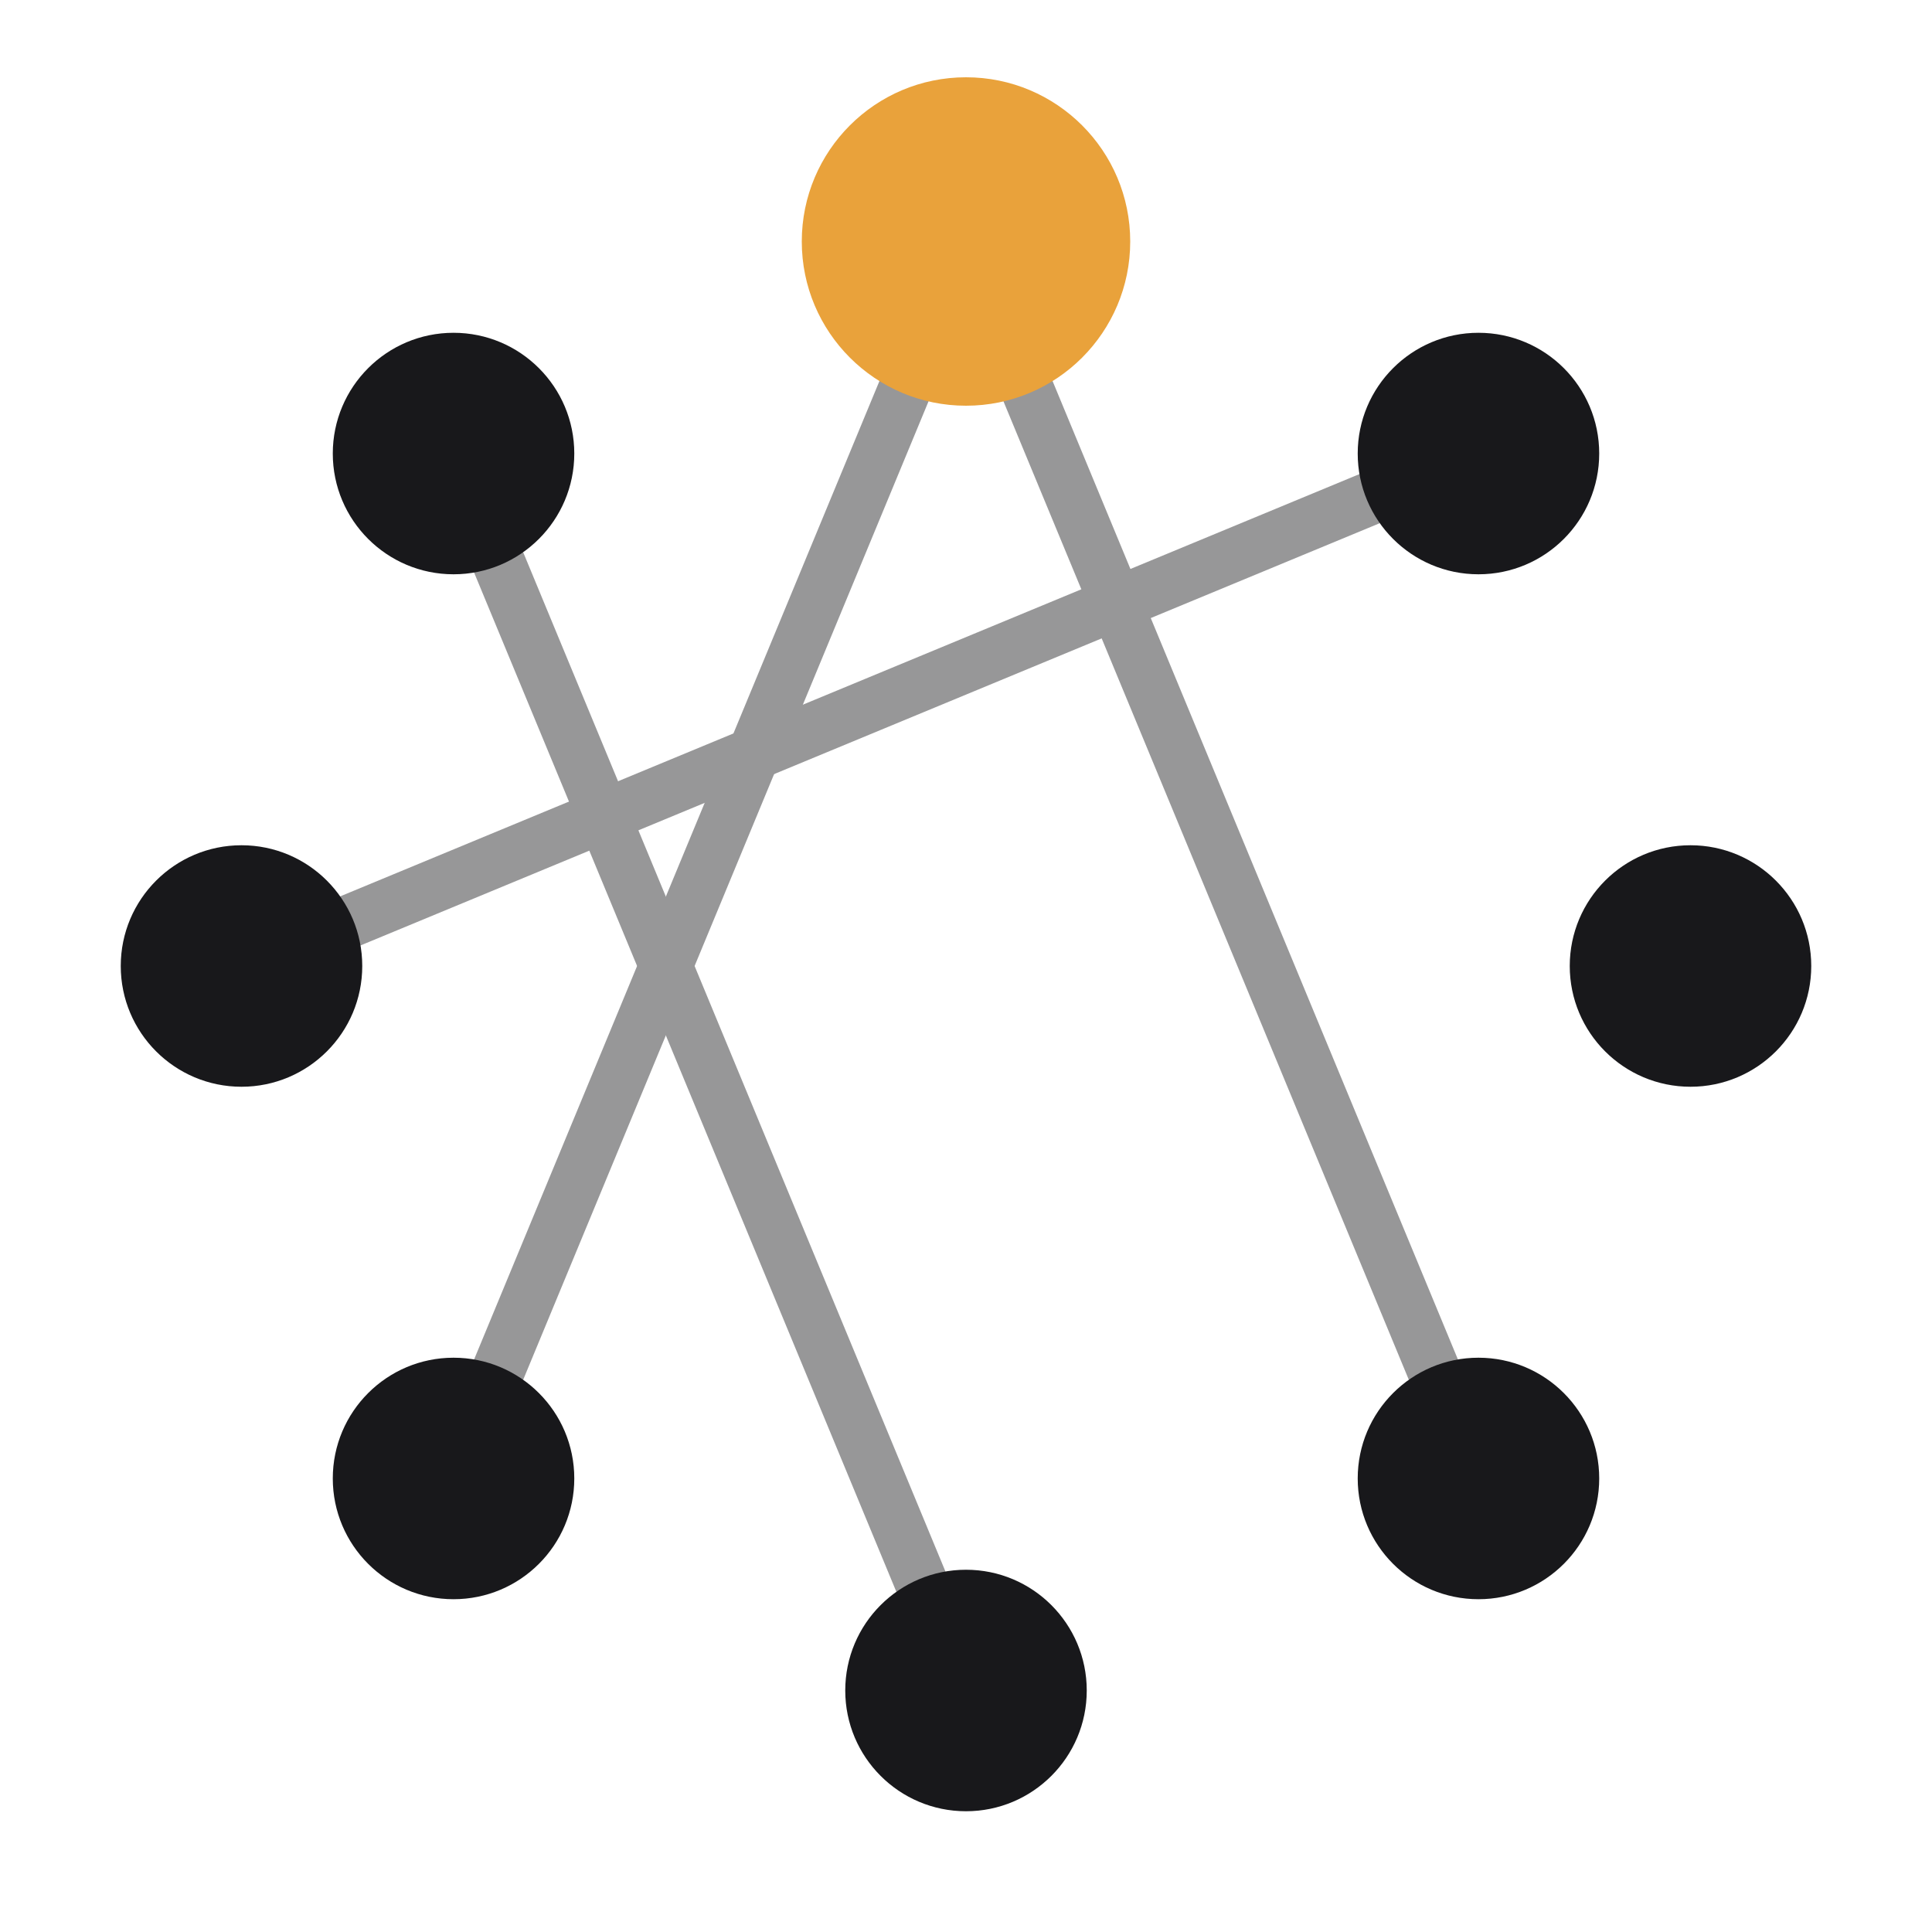
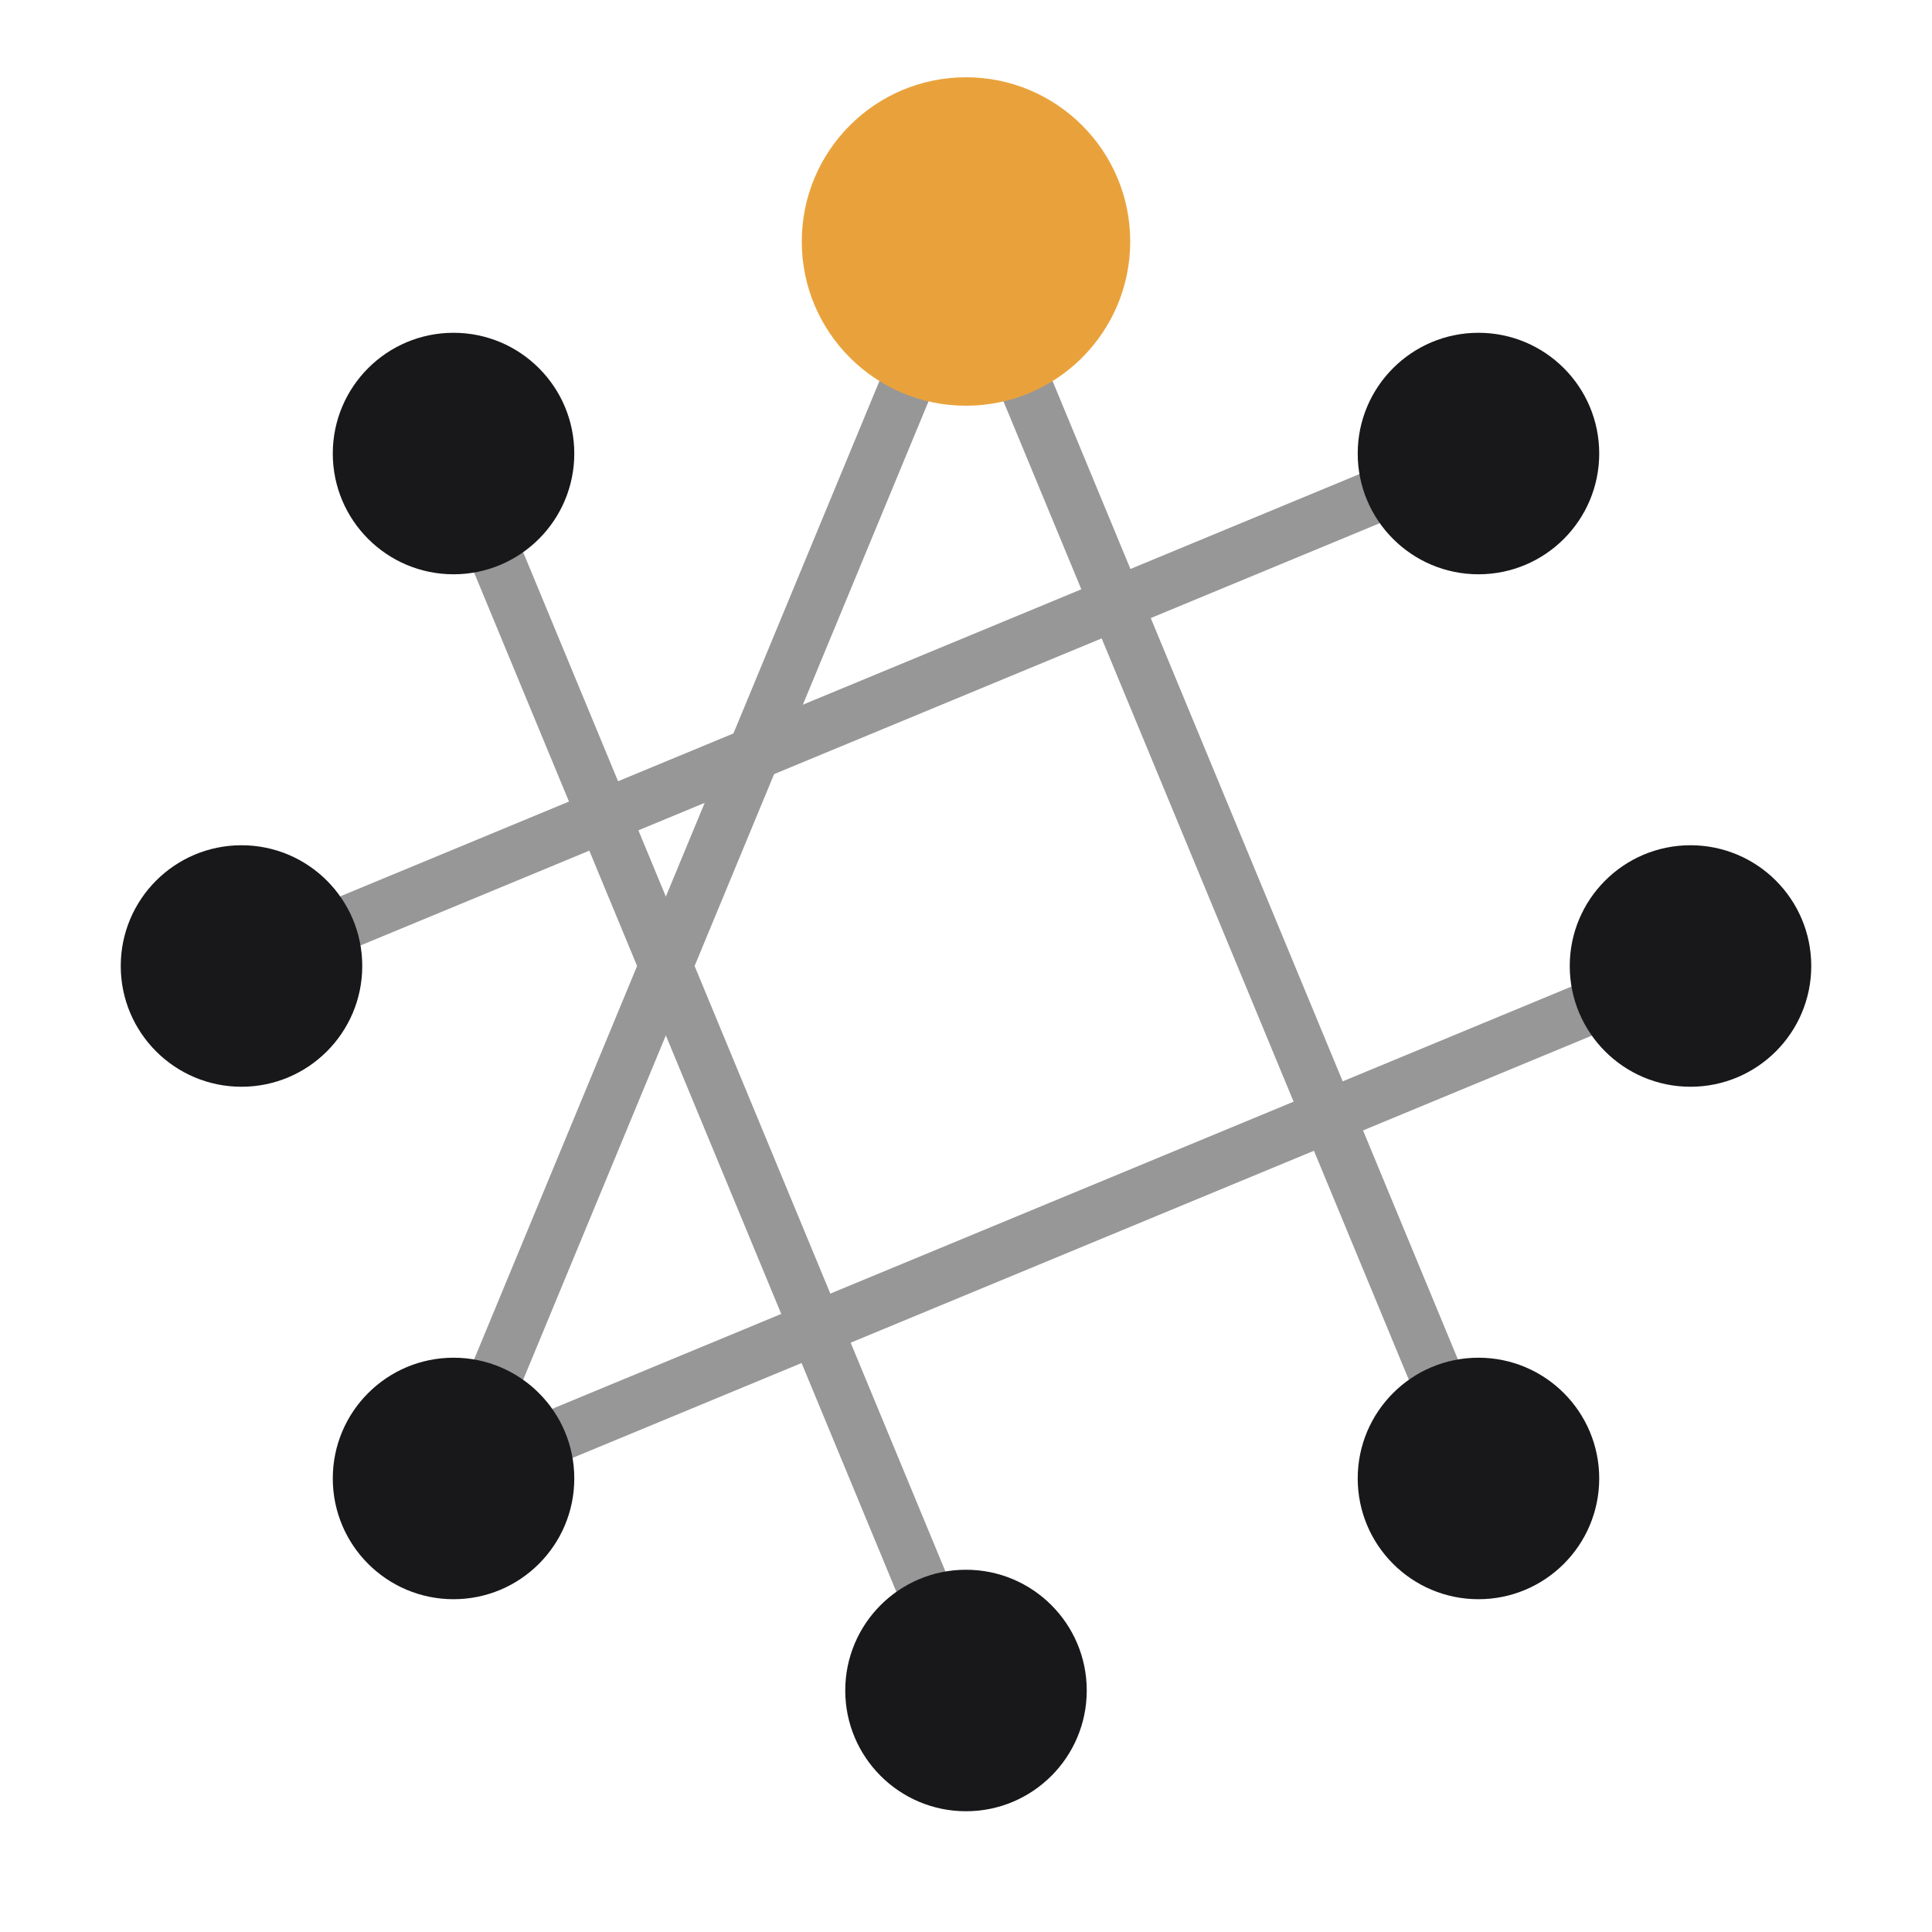
<svg xmlns="http://www.w3.org/2000/svg" viewBox="0 0 40 40" width="40" height="40" role="img" aria-label="Molao">
  <g stroke="#18181B" stroke-width="1.1" stroke-linecap="round" opacity="0.45" fill="none">
    <path d="M20 5 L30.61 30.61" />
    <path d="M20 5 L9.39 30.61" />
    <path d="M30.61 9.39 L5 20" />
    <path d="M9.39 9.39 L20 35" />
+     <path d="M35 20 L9.39 30.61" />
  </g>
  <g fill="#18181B">
    <circle cx="30.61" cy="9.39" r="2.5" />
    <circle cx="35" cy="20" r="2.5" />
    <circle cx="30.61" cy="30.61" r="2.5" />
    <circle cx="20" cy="35" r="2.5" />
    <circle cx="9.39" cy="30.61" r="2.5" />
    <circle cx="5" cy="20" r="2.5" />
    <circle cx="9.39" cy="9.39" r="2.5" />
  </g>
  <circle cx="20" cy="5" r="3.4" fill="#E9A23B" />
</svg>
